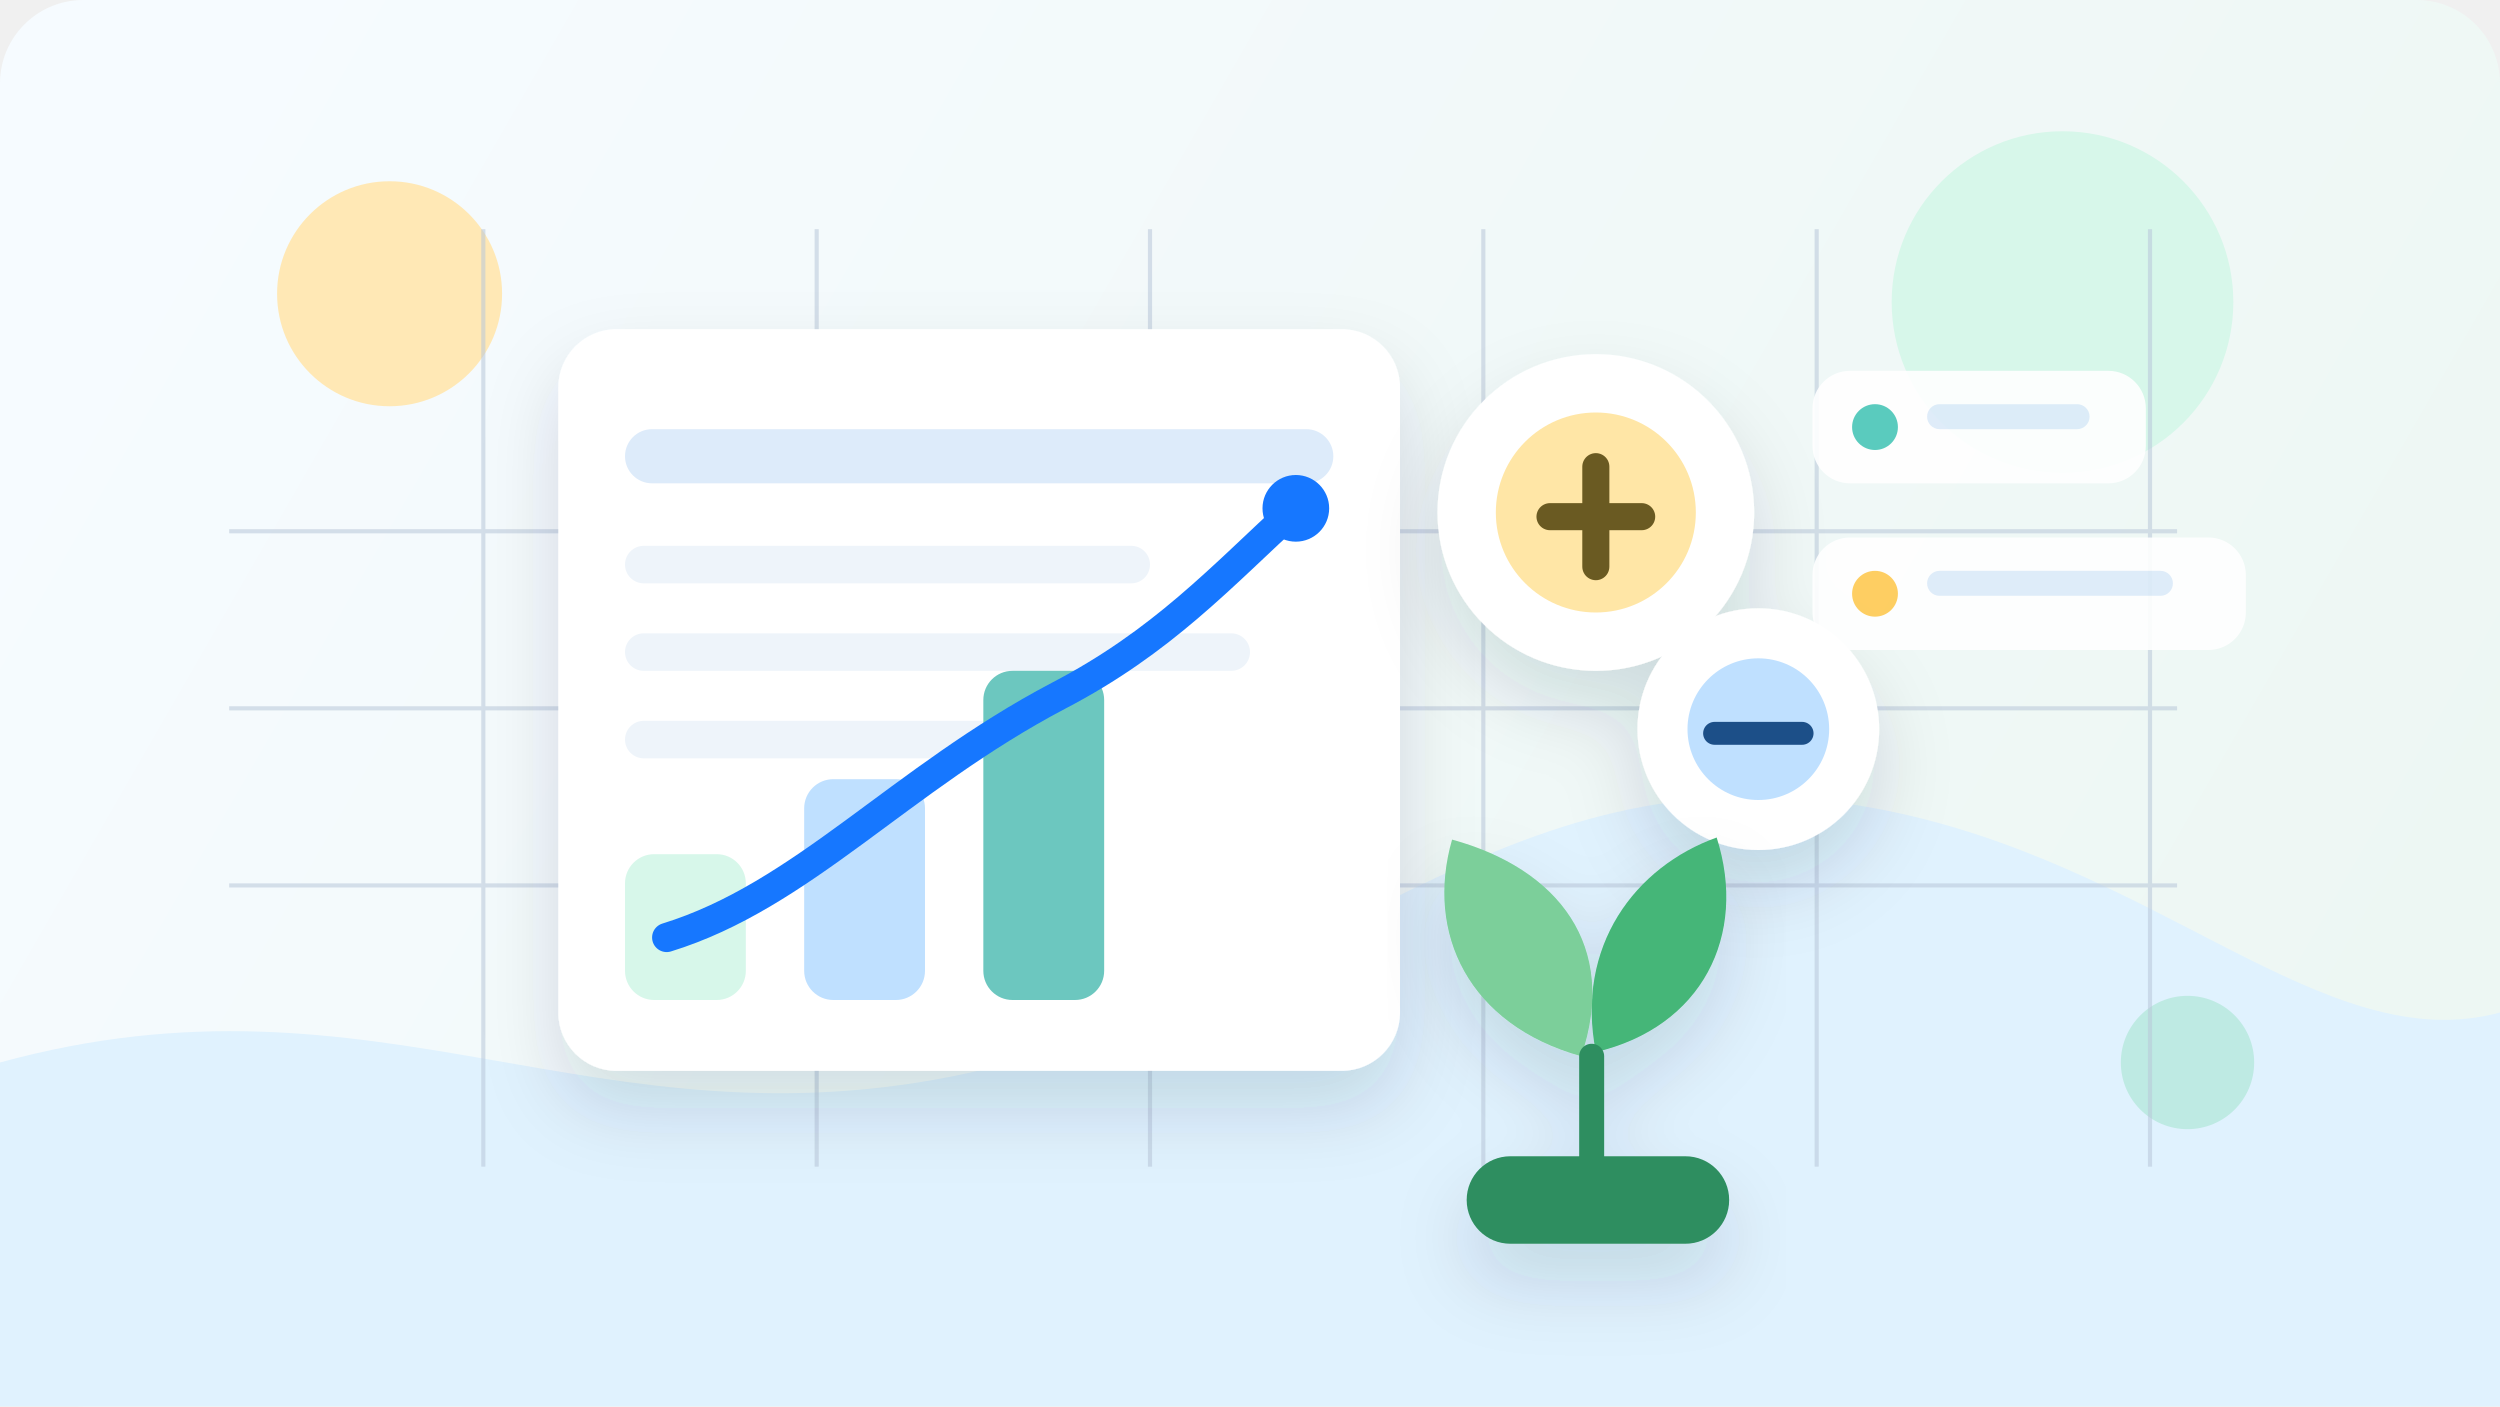
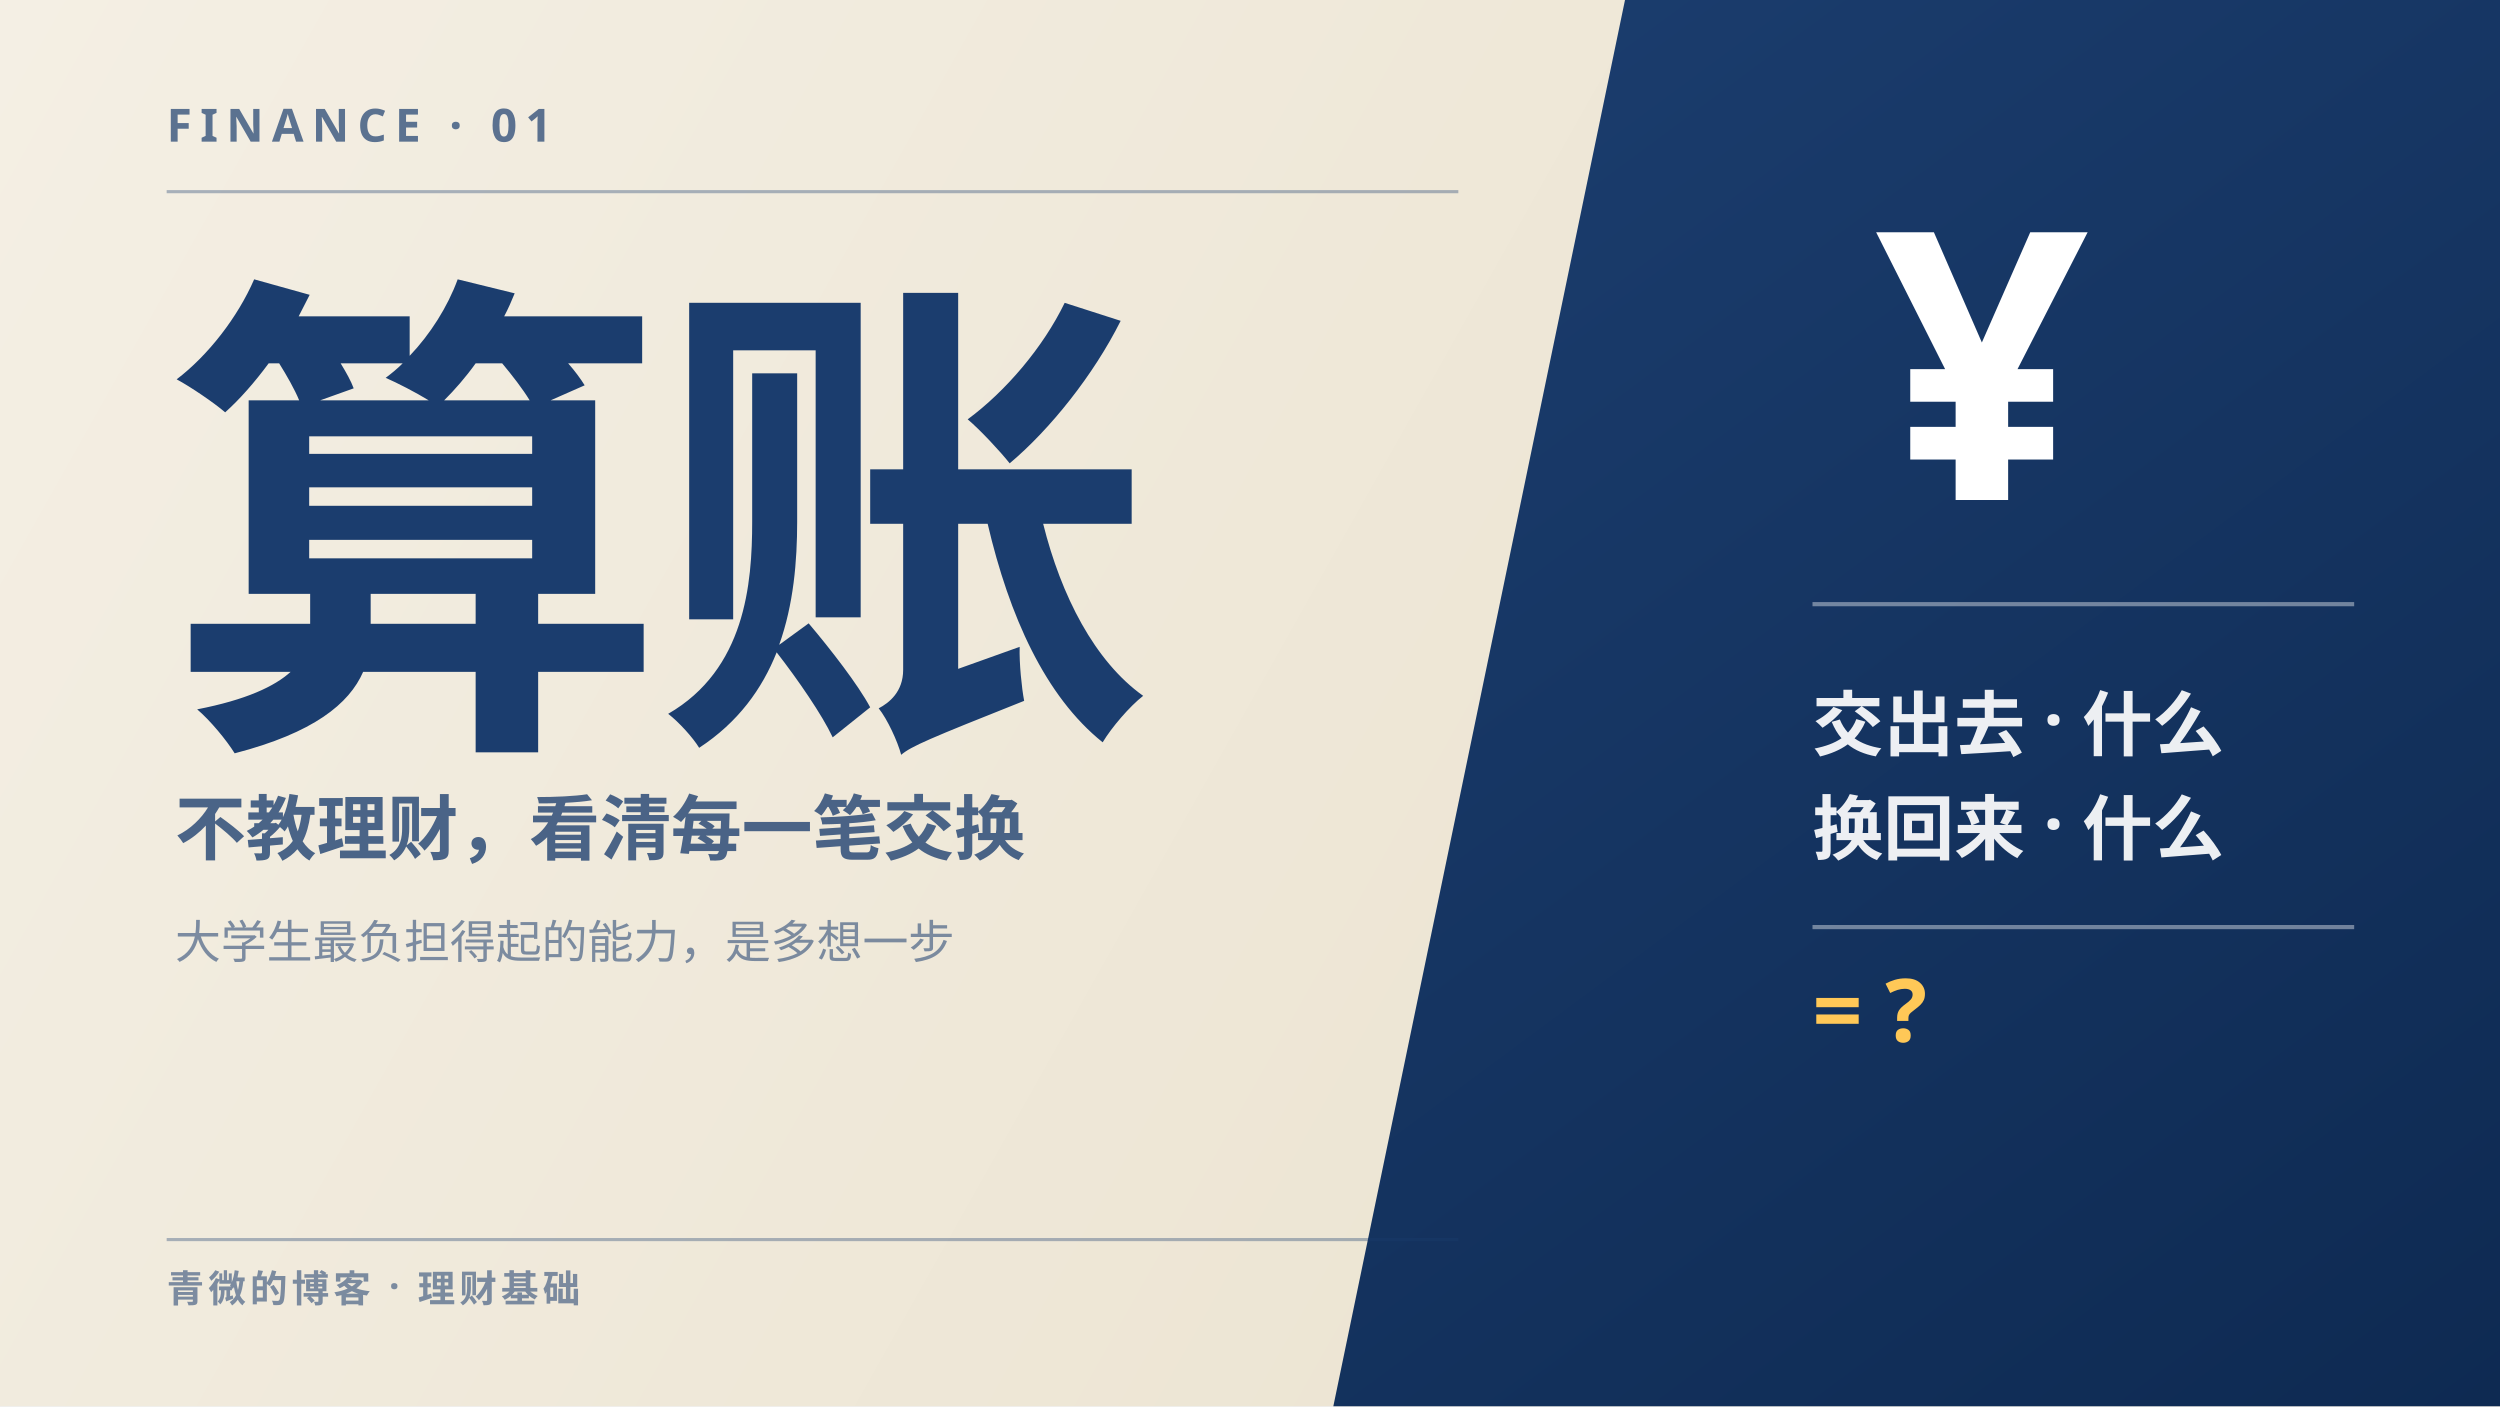
- <svg xmlns="http://www.w3.org/2000/svg" width="1200" height="675" viewBox="0 0 1200 675" fill="none" role="img" aria-labelledby="title desc">
+ <svg xmlns="http://www.w3.org/2000/svg" width="1200" height="675" viewBox="0 0 1200 675" role="img" aria-labelledby="cover-title">
  <defs>
-     <linearGradient id="bg" x1="80" y1="54" x2="1080" y2="630" gradientUnits="userSpaceOnUse">
-       <stop stop-color="#F6FBFF" />
-       <stop offset="1" stop-color="#EDF7F3" />
+     <linearGradient id="bg-warm" x1="0" y1="0" x2="1200" y2="675" gradientUnits="userSpaceOnUse">
+       <stop offset="0" stop-color="#F4EFE4" />
+       <stop offset="1" stop-color="#E9E0CB" />
    </linearGradient>
-     <linearGradient id="blue" x1="202" y1="170" x2="486" y2="478" gradientUnits="userSpaceOnUse">
-       <stop stop-color="#2E8BFF" />
-       <stop offset="1" stop-color="#49C7B8" />
+     <linearGradient id="block-ink" x1="700" y1="0" x2="1200" y2="675" gradientUnits="userSpaceOnUse">
+       <stop offset="0" stop-color="#1B3D6E" />
+       <stop offset="1" stop-color="#0E2A52" />
    </linearGradient>
-     <filter id="shadow" x="-20%" y="-20%" width="140%" height="150%">
-       <feDropShadow dx="0" dy="18" stdDeviation="18" flood-color="#0F2740" flood-opacity="0.14" />
-     </filter>
  </defs>
-   <rect width="1200" height="675" rx="40" fill="url(#bg)" />
-   <path d="M0 510C182 460 286 554 465 515C642 476 723 355 900 388C1035 413 1115 509 1200 486V675H0V510Z" fill="#E0F2FE" />
-   <circle cx="990" cy="145" r="82" fill="#D7F7EA" />
-   <circle cx="187" cy="141" r="54" fill="#FFE8B5" />
-   <circle cx="1050" cy="510" r="32" fill="#BEEAE3" />
-   <g opacity="0.55" stroke="#B8C7D9" stroke-width="2">
-     <path d="M110 255H1045" />
-     <path d="M110 340H1045" />
-     <path d="M110 425H1045" />
-     <path d="M232 110V560" />
-     <path d="M392 110V560" />
-     <path d="M552 110V560" />
-     <path d="M712 110V560" />
-     <path d="M872 110V560" />
-     <path d="M1032 110V560" />
-   </g>
-   <g filter="url(#shadow)">
-     <rect x="268" y="158" width="404" height="356" rx="28" fill="#FFFFFF" />
-     <rect x="300" y="206" width="340" height="26" rx="13" fill="#DDEBFA" />
-     <rect x="300" y="262" width="252" height="18" rx="9" fill="#EEF4FA" />
-     <rect x="300" y="304" width="300" height="18" rx="9" fill="#EEF4FA" />
-     <rect x="300" y="346" width="212" height="18" rx="9" fill="#EEF4FA" />
-     <rect x="300" y="410" width="58" height="70" rx="14" fill="#D7F7EA" />
-     <rect x="386" y="374" width="58" height="106" rx="14" fill="#BFE0FF" />
-     <rect x="472" y="322" width="58" height="158" rx="14" fill="#6CC7BF" />
-     <path d="M320 450C385 430 432 374 508 334C558 308 586 277 622 244" stroke="#1677FF" stroke-width="14" stroke-linecap="round" />
-     <circle cx="622" cy="244" r="16" fill="#1677FF" />
-   </g>
-   <g filter="url(#shadow)">
-     <circle cx="766" cy="246" r="76" fill="#FFFFFF" />
-     <circle cx="766" cy="246" r="48" fill="#FFE6A6" />
-     <path d="M744 248H788" stroke="#6B5A21" stroke-width="13" stroke-linecap="round" />
-     <path d="M766 224V272" stroke="#6B5A21" stroke-width="13" stroke-linecap="round" />
-     <circle cx="844" cy="350" r="58" fill="#FFFFFF" />
-     <circle cx="844" cy="350" r="34" fill="#BFE0FF" />
-     <path d="M823 352H865" stroke="#1D4F88" stroke-width="11" stroke-linecap="round" />
-   </g>
-   <g filter="url(#shadow)">
-     <path d="M766 505C756 454 785 416 824 402C839 449 817 493 766 505Z" fill="#44B678" />
-     <path d="M759 507C705 492 684 448 697 403C748 417 777 454 759 507Z" fill="#7BCF9A" />
-     <path d="M764 507V574" stroke="#2F8E60" stroke-width="12" stroke-linecap="round" />
-     <rect x="704" y="555" width="126" height="42" rx="21" fill="#2F8E60" />
-   </g>
-   <g opacity="0.9">
-     <rect x="870" y="178" width="160" height="54" rx="18" fill="#FFFFFF" />
-     <circle cx="900" cy="205" r="11" fill="#49C7B8" />
-     <rect x="925" y="194" width="78" height="12" rx="6" fill="#DDEBFA" />
-     <rect x="870" y="258" width="208" height="54" rx="18" fill="#FFFFFF" />
-     <circle cx="900" cy="285" r="11" fill="#FFCA52" />
-     <rect x="925" y="274" width="118" height="12" rx="6" fill="#DDEBFA" />
-   </g>
+   <rect width="1200" height="675" fill="url(#bg-warm)" />
+   <path d="M780 0 L1200 0 L1200 675 L640 675 Z" fill="url(#block-ink)" />
+   <line x1="80" y1="92" x2="700" y2="92" stroke="#1B3D6E" stroke-width="1.5" opacity="0.35" />
+   <line x1="80" y1="595" x2="700" y2="595" stroke="#1B3D6E" stroke-width="1.5" opacity="0.35" />
+   <text x="80" y="68" font-family="'PingFang SC','Microsoft YaHei',sans-serif" font-size="22" font-weight="800" letter-spacing="4" fill="#1B3D6E" opacity="0.7">FINANCE · 01</text>
+   <text x="80" y="340" font-family="'PingFang SC','Microsoft YaHei',sans-serif" font-size="240" font-weight="900" fill="#1B3D6E" letter-spacing="-6">算账</text>
+   <text x="84" y="410" font-family="'PingFang SC','Microsoft YaHei',sans-serif" font-size="34" font-weight="600" fill="#1B3D6E" opacity="0.78">不教理财，看清每一笔交换</text>
+   <text x="84" y="460" font-family="'PingFang SC','Microsoft YaHei',sans-serif" font-size="22" font-weight="500" fill="#1B3D6E" opacity="0.55">大学生最负担得起的能力，是多想一步</text>
+   <text x="80" y="625" font-family="'PingFang SC','Microsoft YaHei',sans-serif" font-size="18" font-weight="700" letter-spacing="2" fill="#1B3D6E" opacity="0.55">青微的博客 · 理财基础</text>
+   <text x="900" y="240" font-family="'PingFang SC','Microsoft YaHei',sans-serif" font-size="180" font-weight="900" fill="#FFFFFF">¥</text>
+   <line x1="870" y1="290" x2="1130" y2="290" stroke="#FFFFFF" stroke-width="2" opacity="0.4" />
+   <text x="870" y="360" font-family="'PingFang SC','Microsoft YaHei',sans-serif" font-size="34" font-weight="700" fill="#FFFFFF" opacity="0.92">交出去 · 什么</text>
+   <text x="870" y="410" font-family="'PingFang SC','Microsoft YaHei',sans-serif" font-size="34" font-weight="700" fill="#FFFFFF" opacity="0.92">换回来 · 什么</text>
+   <line x1="870" y1="445" x2="1130" y2="445" stroke="#FFFFFF" stroke-width="2" opacity="0.4" />
+   <text x="870" y="500" font-family="'PingFang SC','Microsoft YaHei',sans-serif" font-size="42" font-weight="900" fill="#FFC857">= ?</text>
</svg>
